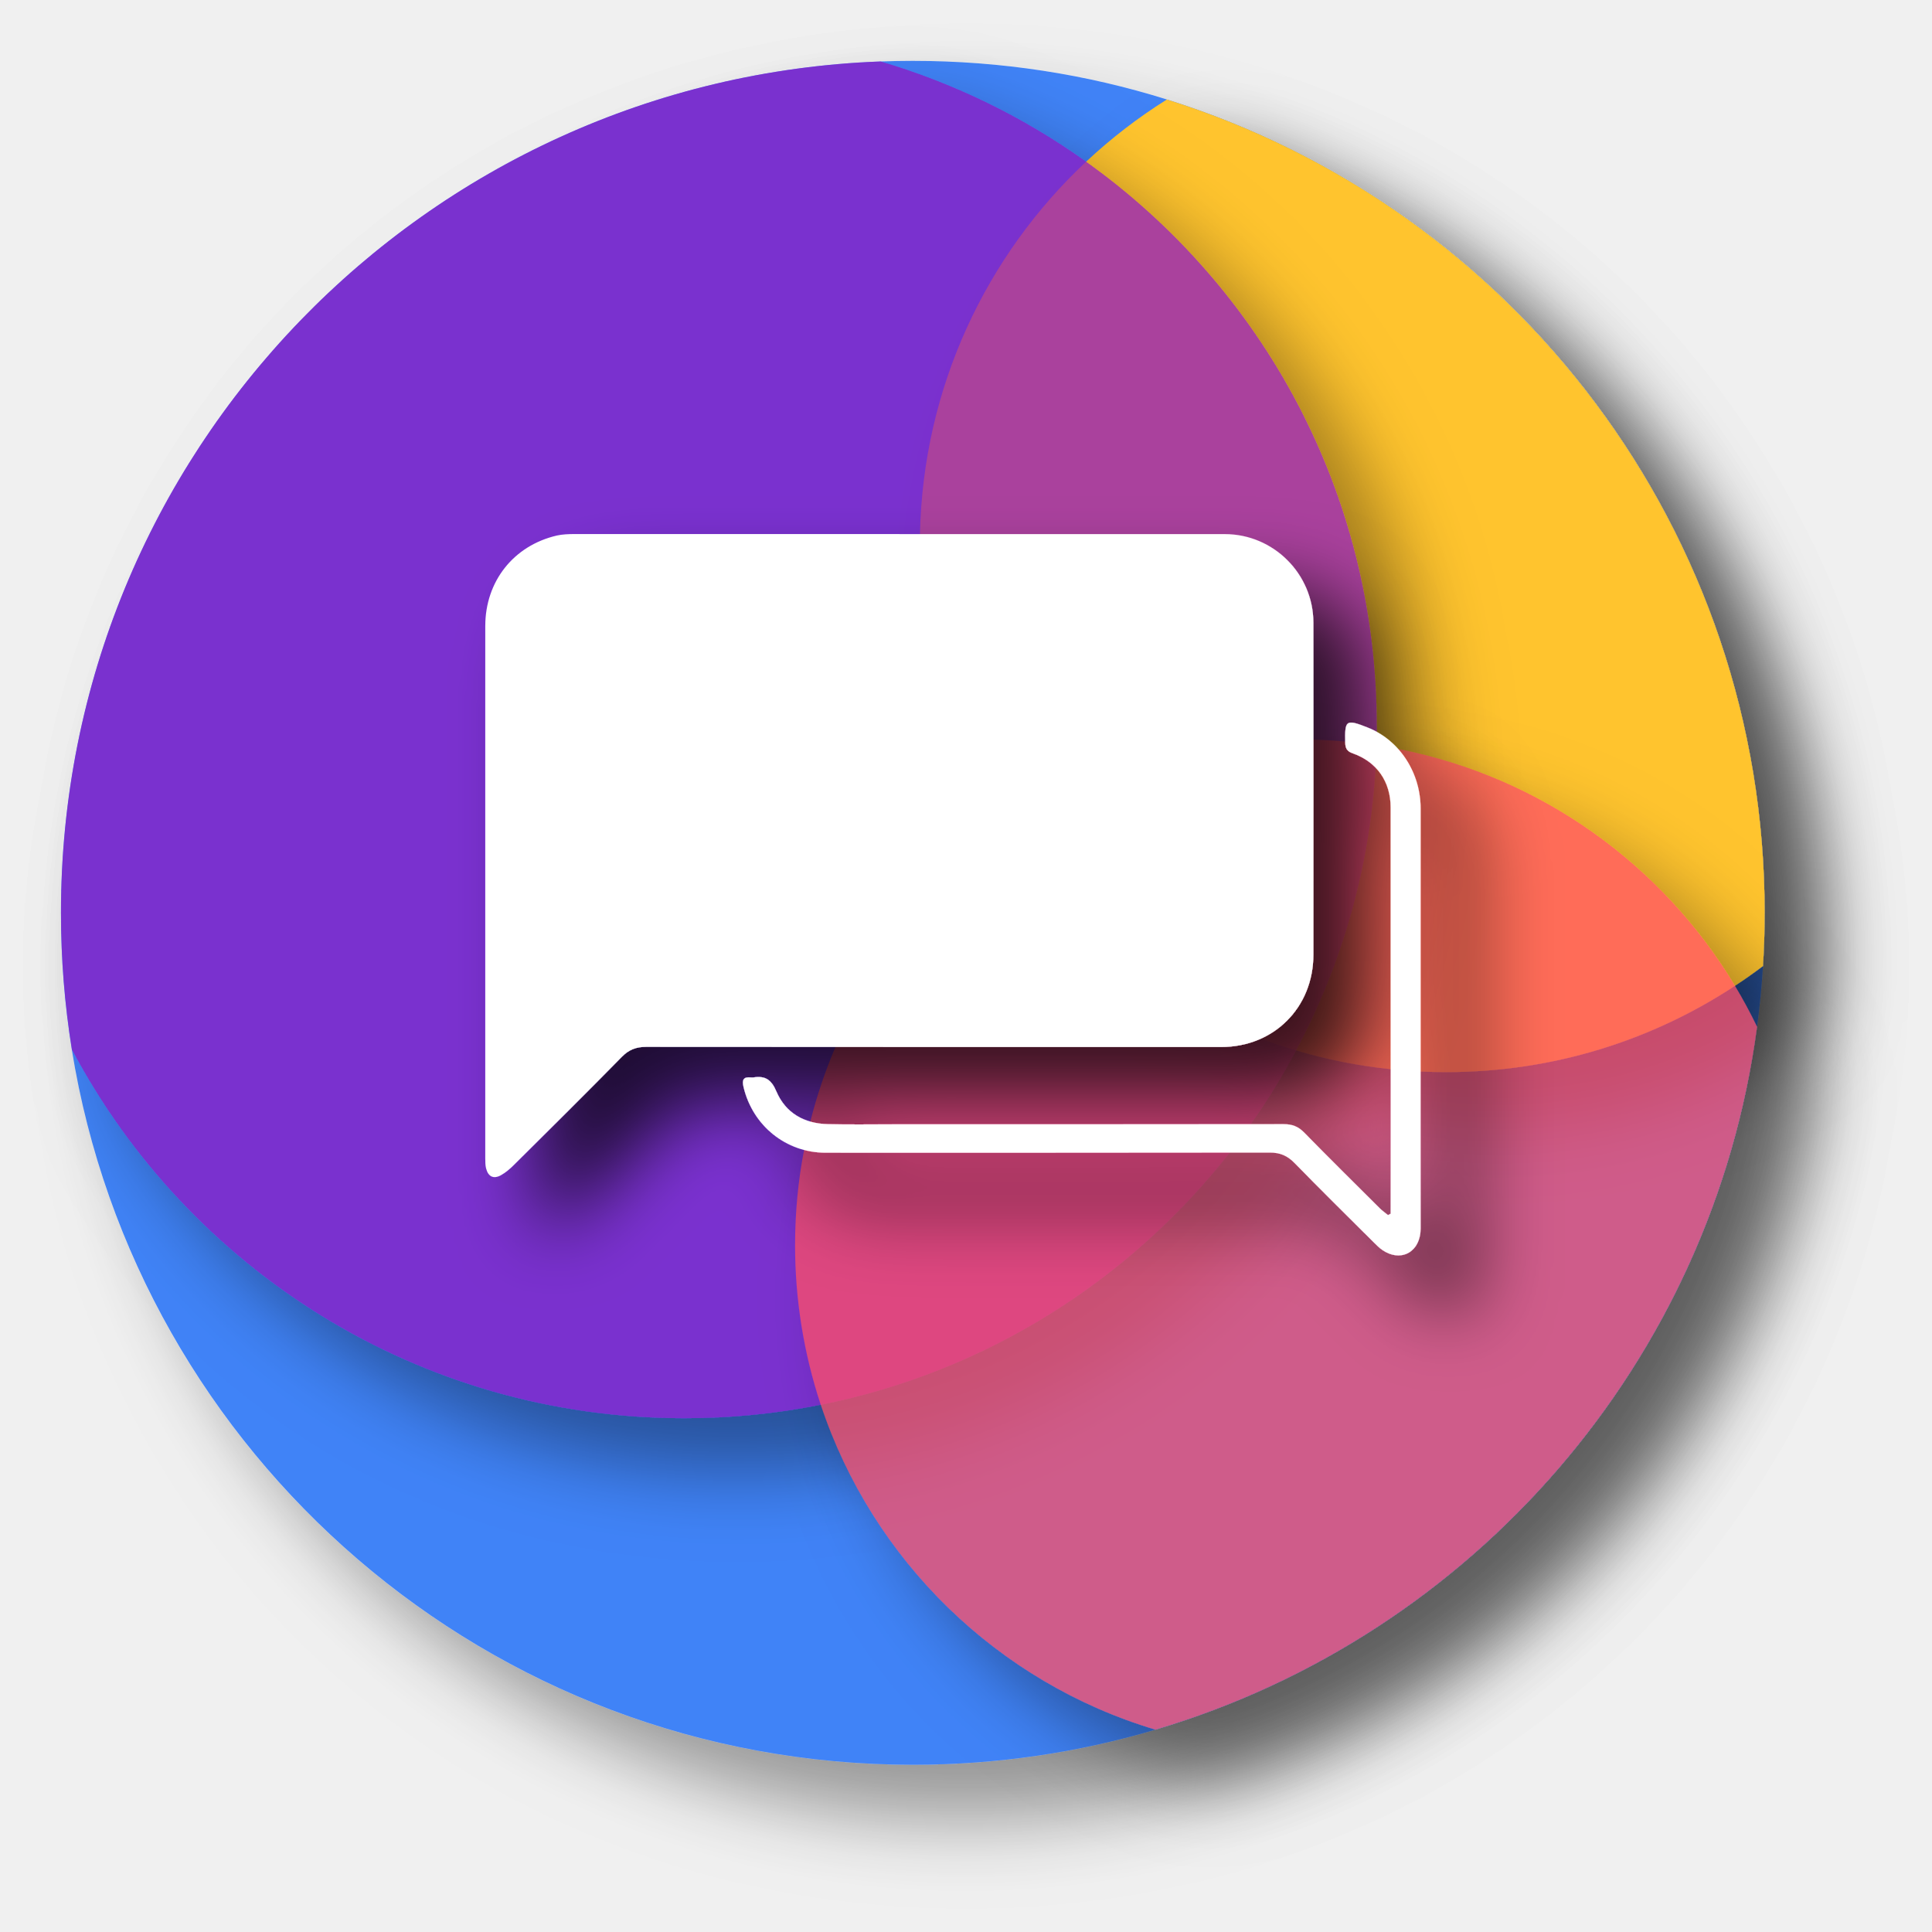
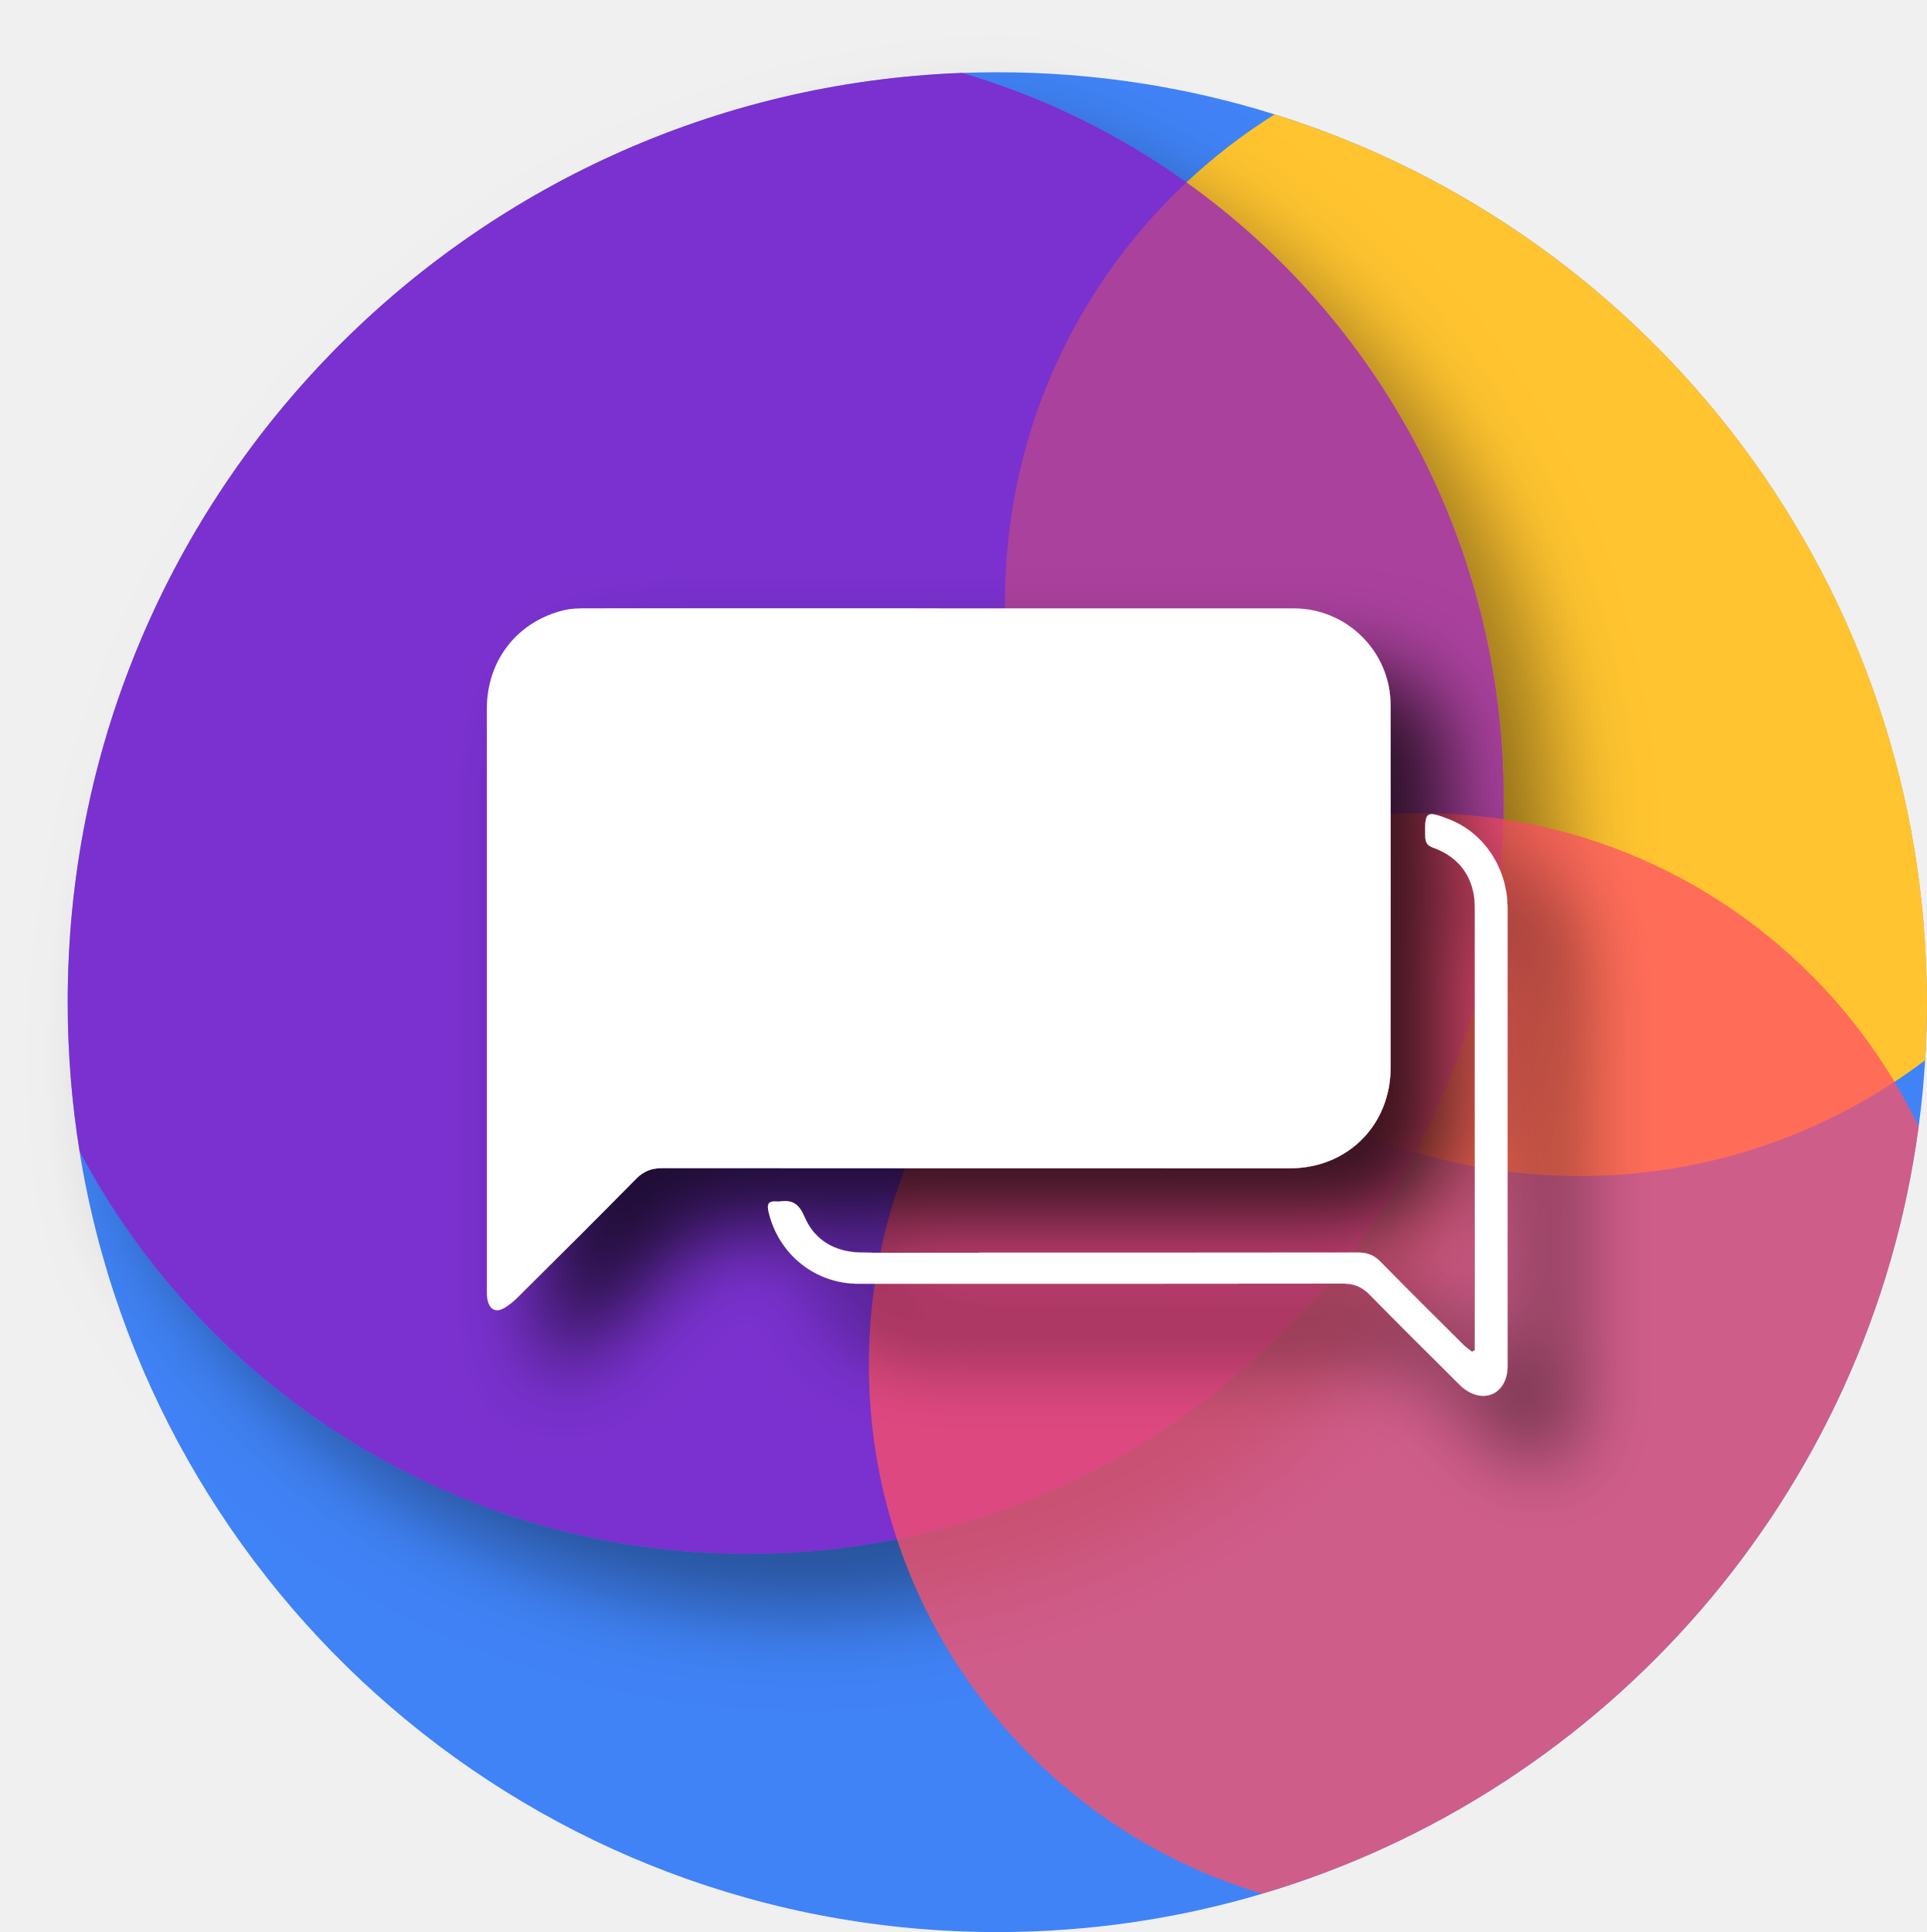
- <svg xmlns="http://www.w3.org/2000/svg" id="_Слой_1" data-name="Слой 1" viewBox="0 0 254 254">
+ <svg xmlns="http://www.w3.org/2000/svg" id="_Слой_1" data-name="Слой 1" viewBox="0 0 232.14 232.7">
  <defs>
+     <style>
+       .cls-1 {
+         fill: #fff;
+       }
+ 
+       .cls-2 {
+         fill: #005af4;
+       }
+ 
+       .cls-2, .cls-3, .cls-4 {
+         opacity: .75;
+       }
+ 
+       .cls-3 {
+         fill: #ff5066;
+       }
+ 
+       .cls-5 {
+         filter: url(#drop-shadow-2);
+       }
+ 
+       .cls-6 {
+         fill: none;
+       }
+ 
+       .cls-4 {
+         fill: #8e19c1;
+         filter: url(#drop-shadow-1);
+       }
+ 
+       .cls-7 {
+         fill: #ffc42f;
+       }
+     </style>
    <filter id="drop-shadow-1" filterUnits="userSpaceOnUse">
      <feOffset dx="7" dy="7" />
      <feGaussianBlur result="blur" stdDeviation="5" />
      <feFlood flood-color="#000" flood-opacity=".5" />
      <feComposite in2="blur" operator="in" />
      <feComposite in="SourceGraphic" />
    </filter>
    <filter id="drop-shadow-2" filterUnits="userSpaceOnUse">
      <feOffset dx="7" dy="7" />
      <feGaussianBlur result="blur-2" stdDeviation="5" />
-       <feFlood flood-color="#000" flood-opacity=".5" />
+       <feFlood flood-color="#000" flood-opacity=".75" />
      <feComposite in2="blur-2" operator="in" />
      <feComposite in="SourceGraphic" />
    </filter>
-     <filter id="drop-shadow-3" filterUnits="userSpaceOnUse">
-       <feOffset dx="7" dy="7" />
-       <feGaussianBlur result="blur-3" stdDeviation="5" />
-       <feFlood flood-color="#000" flood-opacity=".5" />
-       <feComposite in2="blur-3" operator="in" />
-       <feComposite in="SourceGraphic" />
-     </filter>
-     <filter id="drop-shadow-4" filterUnits="userSpaceOnUse">
-       <feOffset dx="7" dy="7" />
-       <feGaussianBlur result="blur-4" stdDeviation="5" />
-       <feFlood flood-color="#000" flood-opacity=".5" />
-       <feComposite in2="blur-4" operator="in" />
-       <feComposite in="SourceGraphic" />
-     </filter>
-     <filter id="drop-shadow-5" filterUnits="userSpaceOnUse">
-       <feOffset dx="7" dy="7" />
-       <feGaussianBlur result="blur-5" stdDeviation="5" />
-       <feFlood flood-color="#000" flood-opacity=".75" />
-       <feComposite in2="blur-5" operator="in" />
-       <feComposite in="SourceGraphic" />
-     </filter>
-     <style>.cls-1{fill:#fff}</style>
  </defs>
-   <path class="cls-1" d="M232 120c0 2.35-.07 4.69-.22 7-.17 2.71-.43 5.4-.79 8.06-5.92 44.06-37.44 79.99-79.1 92.34-10.1 3-20.81 4.61-31.89 4.61-55.74 0-101.97-40.71-110.56-94.02a113.19 113.19 0 0 1-1.43-17.97C8 59.55 55.88 10.3 115.78 8.08c1.4-.05 2.8-.08 4.21-.08 11.64 0 22.86 1.77 33.4 5.07 45.54 14.2 78.59 56.71 78.59 106.93Z" />
-   <path class="cls-1" d="M232 120c0 2.35-.07 4.69-.22 7a63.84 63.84 0 0 1-3.72 2.62c-10.89 7.16-23.93 11.33-37.94 11.33-1.12 0-2.24-.03-3.34-.08-1.33-.06-2.64-.17-3.94-.31-4.27-.44-8.44-1.27-12.44-2.47-1.55-.46-3.09-.97-4.59-1.54-13.84-5.19-25.56-14.68-33.56-26.84-7.17-10.91-11.33-23.95-11.33-37.97 0-.51 0-1.02.03-1.52.4-19.31 8.73-36.67 21.85-48.97a69.64 69.64 0 0 1 10.61-8.17C198.95 27.28 232 69.79 232 120.01Z" />
-   <path class="cls-1" d="M181.01 95.41v.79c0 .6 0 1.19-.03 1.78-.03.97-.07 1.95-.13 2.91a90.273 90.273 0 0 1-10.45 37.19c-1.77 3.36-3.77 6.6-5.96 9.7-.89 1.27-1.82 2.52-2.77 3.74-13.16 16.78-32.06 28.83-53.76 33.16a90.76 90.76 0 0 1-17.95 1.77c-34.92 0-65.24-19.65-80.51-48.49a113.19 113.19 0 0 1-1.43-17.97C8 59.55 55.88 10.3 115.78 8.08a90.369 90.369 0 0 1 27 13.17C165.92 37.76 181 64.82 181 95.42Z" />
-   <path class="cls-1" d="M230.99 135.05c-5.92 44.06-37.44 79.99-79.1 92.34-20.72-6.2-37.18-22.24-43.98-42.7a66.55 66.55 0 0 1-3.38-20.99c0-4.28.4-8.48 1.19-12.54.24-1.26.51-2.5.82-3.73.85-3.38 1.96-6.65 3.31-9.8 4.79-11.25 12.61-20.9 22.41-27.94 10.91-7.85 24.29-12.46 38.75-12.46.56 0 1.12 0 1.69.02 1.41.04 2.81.11 4.19.25 1.39.11 2.76.28 4.11.48.97.14 1.93.31 2.88.5 18.77 3.68 34.71 15.26 44.21 31.13 1.06 1.76 2.04 3.58 2.93 5.44Z" />
-   <path class="cls-1" d="M118.26 70.22h42.76c6.4 0 11.64 5.22 11.65 11.65.02 14.55 0 29.09 0 43.64 0 6.94-5.19 12.14-12.12 12.14-25.2 0-50.4 0-75.6-.02-1.31 0-2.26.36-3.19 1.3-4.71 4.8-9.48 9.53-14.25 14.27-.49.49-1.03.95-1.63 1.29-.99.56-1.7.21-1.98-.9-.1-.42-.1-.87-.1-1.31V82.3c0-5.87 3.72-10.57 9.4-11.89.74-.17 1.53-.19 2.29-.2 14.25-.01 28.51 0 42.76 0Z" />
-   <path class="cls-1" d="M182.83 159.58v-53.41c0-3.41-1.8-6.01-5-7.14-.72-.25-.95-.63-.97-1.36-.07-3.02.09-3.14 2.92-2.03 4.18 1.64 6.99 5.89 6.99 10.68v54.65c0 .37.01.74-.03 1.1-.31 2.73-2.73 3.83-5 2.27-.42-.29-.79-.66-1.15-1.02-3.48-3.48-6.99-6.93-10.43-10.45-.92-.94-1.88-1.34-3.2-1.34-19.47.03-38.93.02-58.4.02-5.22 0-9.61-3.55-10.81-8.66-.22-.95 0-1.33.98-1.24.11.01.22.02.33 0 1.53-.24 2.35.28 3.01 1.84 1.21 2.84 3.67 4.23 6.75 4.3 2.9.07 5.8.02 8.7.02 17.08 0 34.16 0 51.23-.02 1.11 0 1.93.3 2.72 1.11 3.29 3.36 6.63 6.67 9.96 9.98.32.32.7.58 1.05.87.11-.06.22-.11.32-.17Z" />
-   <path d="M232 120c0 2.35-.07 4.69-.22 7-.17 2.71-.43 5.4-.79 8.06-5.92 44.06-37.44 79.99-79.1 92.34-10.1 3-20.81 4.61-31.89 4.61-55.74 0-101.97-40.71-110.56-94.02a113.19 113.19 0 0 1-1.43-17.97C8 59.55 55.88 10.3 115.78 8.08c1.4-.05 2.8-.08 4.21-.08 11.64 0 22.86 1.77 33.4 5.07 45.54 14.2 78.59 56.71 78.59 106.93Z" style="opacity:.75;fill:#005af4;filter:url(#drop-shadow-1)" />
-   <path d="M232 120c0 2.35-.07 4.69-.22 7a63.84 63.84 0 0 1-3.72 2.62c-10.89 7.16-23.93 11.33-37.94 11.33-1.12 0-2.24-.03-3.34-.08-1.33-.06-2.64-.17-3.94-.31-4.27-.44-8.44-1.27-12.44-2.47-1.55-.46-3.09-.97-4.59-1.54-13.84-5.19-25.56-14.68-33.56-26.84-7.17-10.91-11.33-23.95-11.33-37.97 0-.51 0-1.02.03-1.52.4-19.31 8.73-36.67 21.85-48.97a69.64 69.64 0 0 1 10.61-8.17C198.95 27.28 232 69.79 232 120.01Z" style="fill:#ffc42f;filter:url(#drop-shadow-2)" />
-   <path d="M181.01 95.41v.79c0 .6 0 1.19-.03 1.78-.03.97-.07 1.95-.13 2.91a90.273 90.273 0 0 1-10.45 37.19c-1.77 3.36-3.77 6.6-5.96 9.7-.89 1.27-1.82 2.52-2.77 3.74-13.16 16.78-32.06 28.83-53.76 33.16a90.76 90.76 0 0 1-17.95 1.77c-34.92 0-65.24-19.65-80.51-48.49a113.19 113.19 0 0 1-1.43-17.97C8 59.55 55.88 10.3 115.78 8.08a90.369 90.369 0 0 1 27 13.17C165.92 37.76 181 64.82 181 95.42Z" style="fill:#8e19c1;filter:url(#drop-shadow-3);opacity:.75" />
-   <path d="M230.99 135.05c-5.92 44.06-37.44 79.99-79.1 92.34-20.72-6.2-37.18-22.24-43.98-42.7a66.55 66.55 0 0 1-3.38-20.99c0-4.28.4-8.48 1.19-12.54.24-1.26.51-2.5.82-3.73.85-3.38 1.96-6.65 3.31-9.8 4.79-11.25 12.61-20.9 22.41-27.94 10.91-7.85 24.29-12.46 38.75-12.46.56 0 1.12 0 1.69.02 1.41.04 2.81.11 4.19.25 1.39.11 2.76.28 4.11.48.97.14 1.93.31 2.88.5 18.77 3.68 34.71 15.26 44.21 31.13 1.06 1.76 2.04 3.58 2.93 5.44Z" style="fill:#ff5066;filter:url(#drop-shadow-4);opacity:.75" />
-   <g style="filter:url(#drop-shadow-5)">
-     <path class="cls-1" d="M118.26 70.22h42.76c6.4 0 11.64 5.22 11.65 11.65.02 14.55 0 29.09 0 43.64 0 6.94-5.19 12.14-12.12 12.14-25.2 0-50.4 0-75.6-.02-1.31 0-2.26.36-3.19 1.3-4.71 4.8-9.48 9.53-14.25 14.27-.49.49-1.03.95-1.63 1.29-.99.56-1.7.21-1.98-.9-.1-.42-.1-.87-.1-1.31V82.3c0-5.87 3.72-10.57 9.4-11.89.74-.17 1.53-.19 2.29-.2 14.25-.01 28.51 0 42.76 0Z" />
-     <path class="cls-1" d="M182.83 159.58v-53.41c0-3.41-1.8-6.01-5-7.14-.72-.25-.95-.63-.97-1.36-.07-3.02.09-3.14 2.92-2.03 4.18 1.64 6.99 5.89 6.99 10.68v54.65c0 .37.01.74-.03 1.1-.31 2.73-2.73 3.83-5 2.27-.42-.29-.79-.66-1.15-1.02-3.48-3.48-6.99-6.93-10.43-10.45-.92-.94-1.88-1.34-3.2-1.34-19.47.03-38.93.02-58.4.02-5.22 0-9.61-3.55-10.81-8.66-.22-.95 0-1.33.98-1.24.11.01.22.02.33 0 1.53-.24 2.35.28 3.01 1.84 1.21 2.84 3.67 4.23 6.75 4.3 2.9.07 5.8.02 8.7.02 17.08 0 34.16 0 51.23-.02 1.11 0 1.93.3 2.72 1.11 3.29 3.36 6.63 6.67 9.96 9.98.32.32.7.58 1.05.87.11-.06.22-.11.32-.17Z" />
+   <g>
+     <path class="cls-1" d="m232.14,120.7c0,2.35-.07,4.69-.22,7-.17,2.71-.43,5.4-.79,8.06-5.92,44.06-37.44,79.99-79.1,92.34-10.1,3-20.81,4.61-31.89,4.61-55.74,0-101.97-40.71-110.56-94.02,0,0,0,0,0,0-.94-5.85-1.43-11.85-1.43-17.97C8.14,60.25,56.01,11,115.92,8.78h0c1.4-.05,2.8-.08,4.21-.08,11.64,0,22.86,1.77,33.4,5.07h0c45.54,14.2,78.59,56.71,78.59,106.93Z" />
+     <path class="cls-1" d="m232.14,120.7c0,2.35-.07,4.69-.22,7-1.21.92-2.45,1.79-3.72,2.62-10.89,7.16-23.93,11.33-37.94,11.33-1.12,0-2.24-.03-3.34-.08-1.33-.06-2.64-.17-3.94-.31-4.27-.44-8.44-1.27-12.44-2.47-1.55-.46-3.09-.97-4.59-1.54-13.84-5.19-25.56-14.68-33.56-26.84h0c-7.17-10.91-11.33-23.95-11.33-37.97,0-.51,0-1.02.03-1.52.4-19.31,8.73-36.67,21.85-48.97,3.26-3.05,6.81-5.79,10.61-8.17h0c45.54,14.2,78.59,56.71,78.59,106.93Z" />
+     <path class="cls-1" d="m181.15,96.11c0,.26,0,.53,0,.79,0,.6,0,1.19-.03,1.78-.03.97-.07,1.95-.13,2.91-.79,13.38-4.48,25.98-10.45,37.19-1.77,3.36-3.77,6.6-5.96,9.7-.89,1.27-1.82,2.52-2.77,3.74-13.16,16.78-32.06,28.83-53.76,33.16h0c-5.8,1.17-11.81,1.77-17.95,1.77-34.92,0-65.24-19.65-80.51-48.49,0,0,0,0,0,0-.94-5.85-1.43-11.85-1.43-17.97C8.14,60.25,56.01,11,115.92,8.78h0c9.79,2.89,18.89,7.37,27,13.17,23.14,16.51,38.22,43.57,38.22,74.17Z" />
+     <path class="cls-1" d="m231.13,135.75c-5.92,44.06-37.44,79.99-79.1,92.34-20.72-6.2-37.18-22.24-43.98-42.7h0c-2.19-6.6-3.38-13.66-3.38-20.99,0-4.28.4-8.48,1.19-12.54.24-1.26.51-2.5.82-3.73.85-3.38,1.96-6.65,3.31-9.8,4.79-11.25,12.61-20.9,22.41-27.94h0c10.91-7.85,24.29-12.46,38.75-12.46.56,0,1.12,0,1.69.02,1.41.04,2.81.11,4.19.25,1.39.11,2.76.28,4.11.48.97.14,1.93.31,2.88.5,18.77,3.68,34.71,15.26,44.21,31.13,1.06,1.76,2.04,3.58,2.93,5.44Z" />
+     <g>
+       <path class="cls-1" d="m118.4,70.91c14.25,0,28.51,0,42.76,0,6.4,0,11.64,5.22,11.65,11.65.02,14.55,0,29.09,0,43.64,0,6.94-5.19,12.14-12.12,12.14-25.2,0-50.4,0-75.6-.02-1.31,0-2.26.36-3.19,1.3-4.71,4.8-9.48,9.53-14.25,14.27-.49.49-1.03.95-1.63,1.29-.99.56-1.7.21-1.98-.9-.1-.42-.1-.87-.1-1.31,0-23.33,0-46.65,0-69.98,0-5.87,3.72-10.57,9.4-11.89.74-.17,1.53-.19,2.29-.2,14.25-.01,28.51,0,42.76,0Z" />
+       <path class="cls-1" d="m182.97,160.28v-1.29c0-17.37,0-34.74,0-52.12,0-3.41-1.8-6.01-5-7.14-.72-.25-.95-.63-.97-1.36-.07-3.02.09-3.14,2.92-2.03,4.18,1.64,6.99,5.89,6.99,10.68,0,15.09,0,30.19,0,45.28,0,3.12,0,6.24,0,9.37,0,.37.01.74-.03,1.1-.31,2.73-2.73,3.83-5,2.27-.42-.29-.79-.66-1.15-1.02-3.48-3.48-6.99-6.93-10.43-10.45-.92-.94-1.88-1.34-3.2-1.34-19.47.03-38.93.02-58.4.02-5.22,0-9.61-3.55-10.81-8.66-.22-.95,0-1.33.98-1.24.11.01.22.02.33,0,1.53-.24,2.35.28,3.01,1.84,1.21,2.84,3.67,4.23,6.75,4.3,2.9.07,5.8.02,8.7.02,17.08,0,34.16,0,51.23-.02,1.11,0,1.93.3,2.72,1.11,3.29,3.36,6.63,6.67,9.96,9.98.32.32.7.58,1.05.87.11-.06.22-.11.32-.17Z" />
+     </g>
  </g>
-   <path d="M115.81 8.36C56.1 10.57 8.38 59.67 8.38 119.92c0 6.1.49 12.08 1.43 17.91 8.57 53.14 54.64 93.72 110.21 93.72 11.04 0 21.72-1.6 31.79-4.59 41.53-12.31 72.95-48.12 78.85-92.04.36-2.65.62-5.33.79-8.03.15-2.3.22-4.63.22-6.97 0-50.06-32.94-92.43-78.34-106.58" style="fill:none" />
+   <path class="cls-2" d="m232.14,120.7c0,2.35-.07,4.69-.22,7-.17,2.71-.43,5.4-.79,8.06-5.92,44.06-37.44,79.99-79.1,92.34-10.1,3-20.81,4.61-31.89,4.61-55.74,0-101.97-40.71-110.56-94.02,0,0,0,0,0,0-.94-5.85-1.43-11.85-1.43-17.97C8.14,60.25,56.01,11,115.92,8.78h0c1.4-.05,2.8-.08,4.21-.08,11.64,0,22.86,1.77,33.4,5.07h0c45.54,14.2,78.59,56.71,78.59,106.93Z" />
+   <path class="cls-7" d="m232.14,120.7c0,2.35-.07,4.69-.22,7-1.21.92-2.45,1.79-3.72,2.62-10.89,7.16-23.93,11.33-37.94,11.33-1.12,0-2.24-.03-3.34-.08-1.33-.06-2.64-.17-3.94-.31-4.27-.44-8.44-1.27-12.44-2.47-1.55-.46-3.09-.97-4.59-1.54-13.84-5.19-25.56-14.68-33.56-26.84h0c-7.17-10.91-11.33-23.95-11.33-37.97,0-.51,0-1.02.03-1.52.4-19.31,8.73-36.67,21.85-48.97,3.26-3.05,6.81-5.79,10.61-8.17h0c45.54,14.2,78.59,56.71,78.59,106.93Z" />
+   <path class="cls-4" d="m181.15,96.11c0,.26,0,.53,0,.79,0,.6,0,1.19-.03,1.78-.03.97-.07,1.95-.13,2.91-.79,13.38-4.48,25.98-10.45,37.19-1.77,3.36-3.77,6.6-5.96,9.7-.89,1.27-1.82,2.52-2.77,3.74-13.16,16.78-32.06,28.83-53.76,33.16h0c-5.8,1.17-11.81,1.77-17.95,1.77-34.92,0-65.24-19.65-80.51-48.49,0,0,0,0,0,0-.94-5.85-1.43-11.85-1.43-17.97C8.14,60.25,56.01,11,115.92,8.78h0c9.79,2.89,18.89,7.37,27,13.17,23.14,16.51,38.22,43.57,38.22,74.17Z" />
+   <path class="cls-3" d="m231.13,135.75c-5.92,44.06-37.44,79.99-79.1,92.34-20.72-6.2-37.18-22.24-43.98-42.7h0c-2.19-6.6-3.38-13.66-3.38-20.99,0-4.28.4-8.48,1.19-12.54.24-1.26.51-2.5.82-3.73.85-3.38,1.96-6.65,3.31-9.8,4.79-11.25,12.61-20.9,22.41-27.94h0c10.91-7.85,24.29-12.46,38.75-12.46.56,0,1.12,0,1.69.02,1.41.04,2.81.11,4.19.25,1.39.11,2.76.28,4.11.48.97.14,1.93.31,2.88.5,18.77,3.68,34.71,15.26,44.21,31.13,1.06,1.76,2.04,3.58,2.93,5.44Z" />
+   <g class="cls-5">
+     <path class="cls-1" d="m113.11,73.28c14.25,0,28.51,0,42.76,0,6.4,0,11.64,5.22,11.65,11.65.02,14.55,0,29.09,0,43.64,0,6.94-5.19,12.14-12.12,12.14-25.2,0-50.4,0-75.6-.02-1.31,0-2.26.36-3.19,1.3-4.71,4.8-9.48,9.53-14.25,14.27-.49.49-1.03.95-1.63,1.29-.99.56-1.7.21-1.98-.9-.1-.42-.1-.87-.1-1.31,0-23.33,0-46.65,0-69.98,0-5.87,3.72-10.57,9.4-11.89.74-.17,1.53-.19,2.29-.2,14.25-.01,28.51,0,42.76,0Z" />
+     <path class="cls-1" d="m177.67,162.65v-1.29c0-17.37,0-34.74,0-52.12,0-3.41-1.8-6.01-5-7.14-.72-.25-.95-.63-.97-1.36-.07-3.02.09-3.14,2.92-2.03,4.18,1.64,6.99,5.89,6.99,10.68,0,15.09,0,30.19,0,45.28,0,3.12,0,6.24,0,9.37,0,.37.01.74-.03,1.1-.31,2.73-2.73,3.83-5,2.27-.42-.29-.79-.66-1.15-1.02-3.48-3.48-6.99-6.93-10.43-10.45-.92-.94-1.88-1.34-3.2-1.34-19.47.03-38.93.02-58.4.02-5.22,0-9.61-3.55-10.81-8.66-.22-.95,0-1.33.98-1.24.11.01.22.02.33,0,1.53-.24,2.35.28,3.01,1.84,1.21,2.84,3.67,4.23,6.75,4.3,2.9.07,5.8.02,8.7.02,17.08,0,34.16,0,51.23-.02,1.11,0,1.93.3,2.72,1.11,3.29,3.36,6.63,6.67,9.96,9.98.32.32.7.58,1.05.87.11-.06.22-.11.32-.17Z" />
+   </g>
+   <path class="cls-6" d="m115.95,9.06C56.24,11.27,8.52,60.37,8.52,120.62c0,6.1.49,12.08,1.43,17.91,0,0,0,0,0,0,8.57,53.14,54.64,93.72,110.21,93.72,11.04,0,21.72-1.6,31.79-4.59,41.53-12.31,72.95-48.12,78.85-92.04.36-2.65.62-5.33.79-8.03.15-2.3.22-4.63.22-6.97,0-50.06-32.94-92.43-78.34-106.58" />
</svg>
